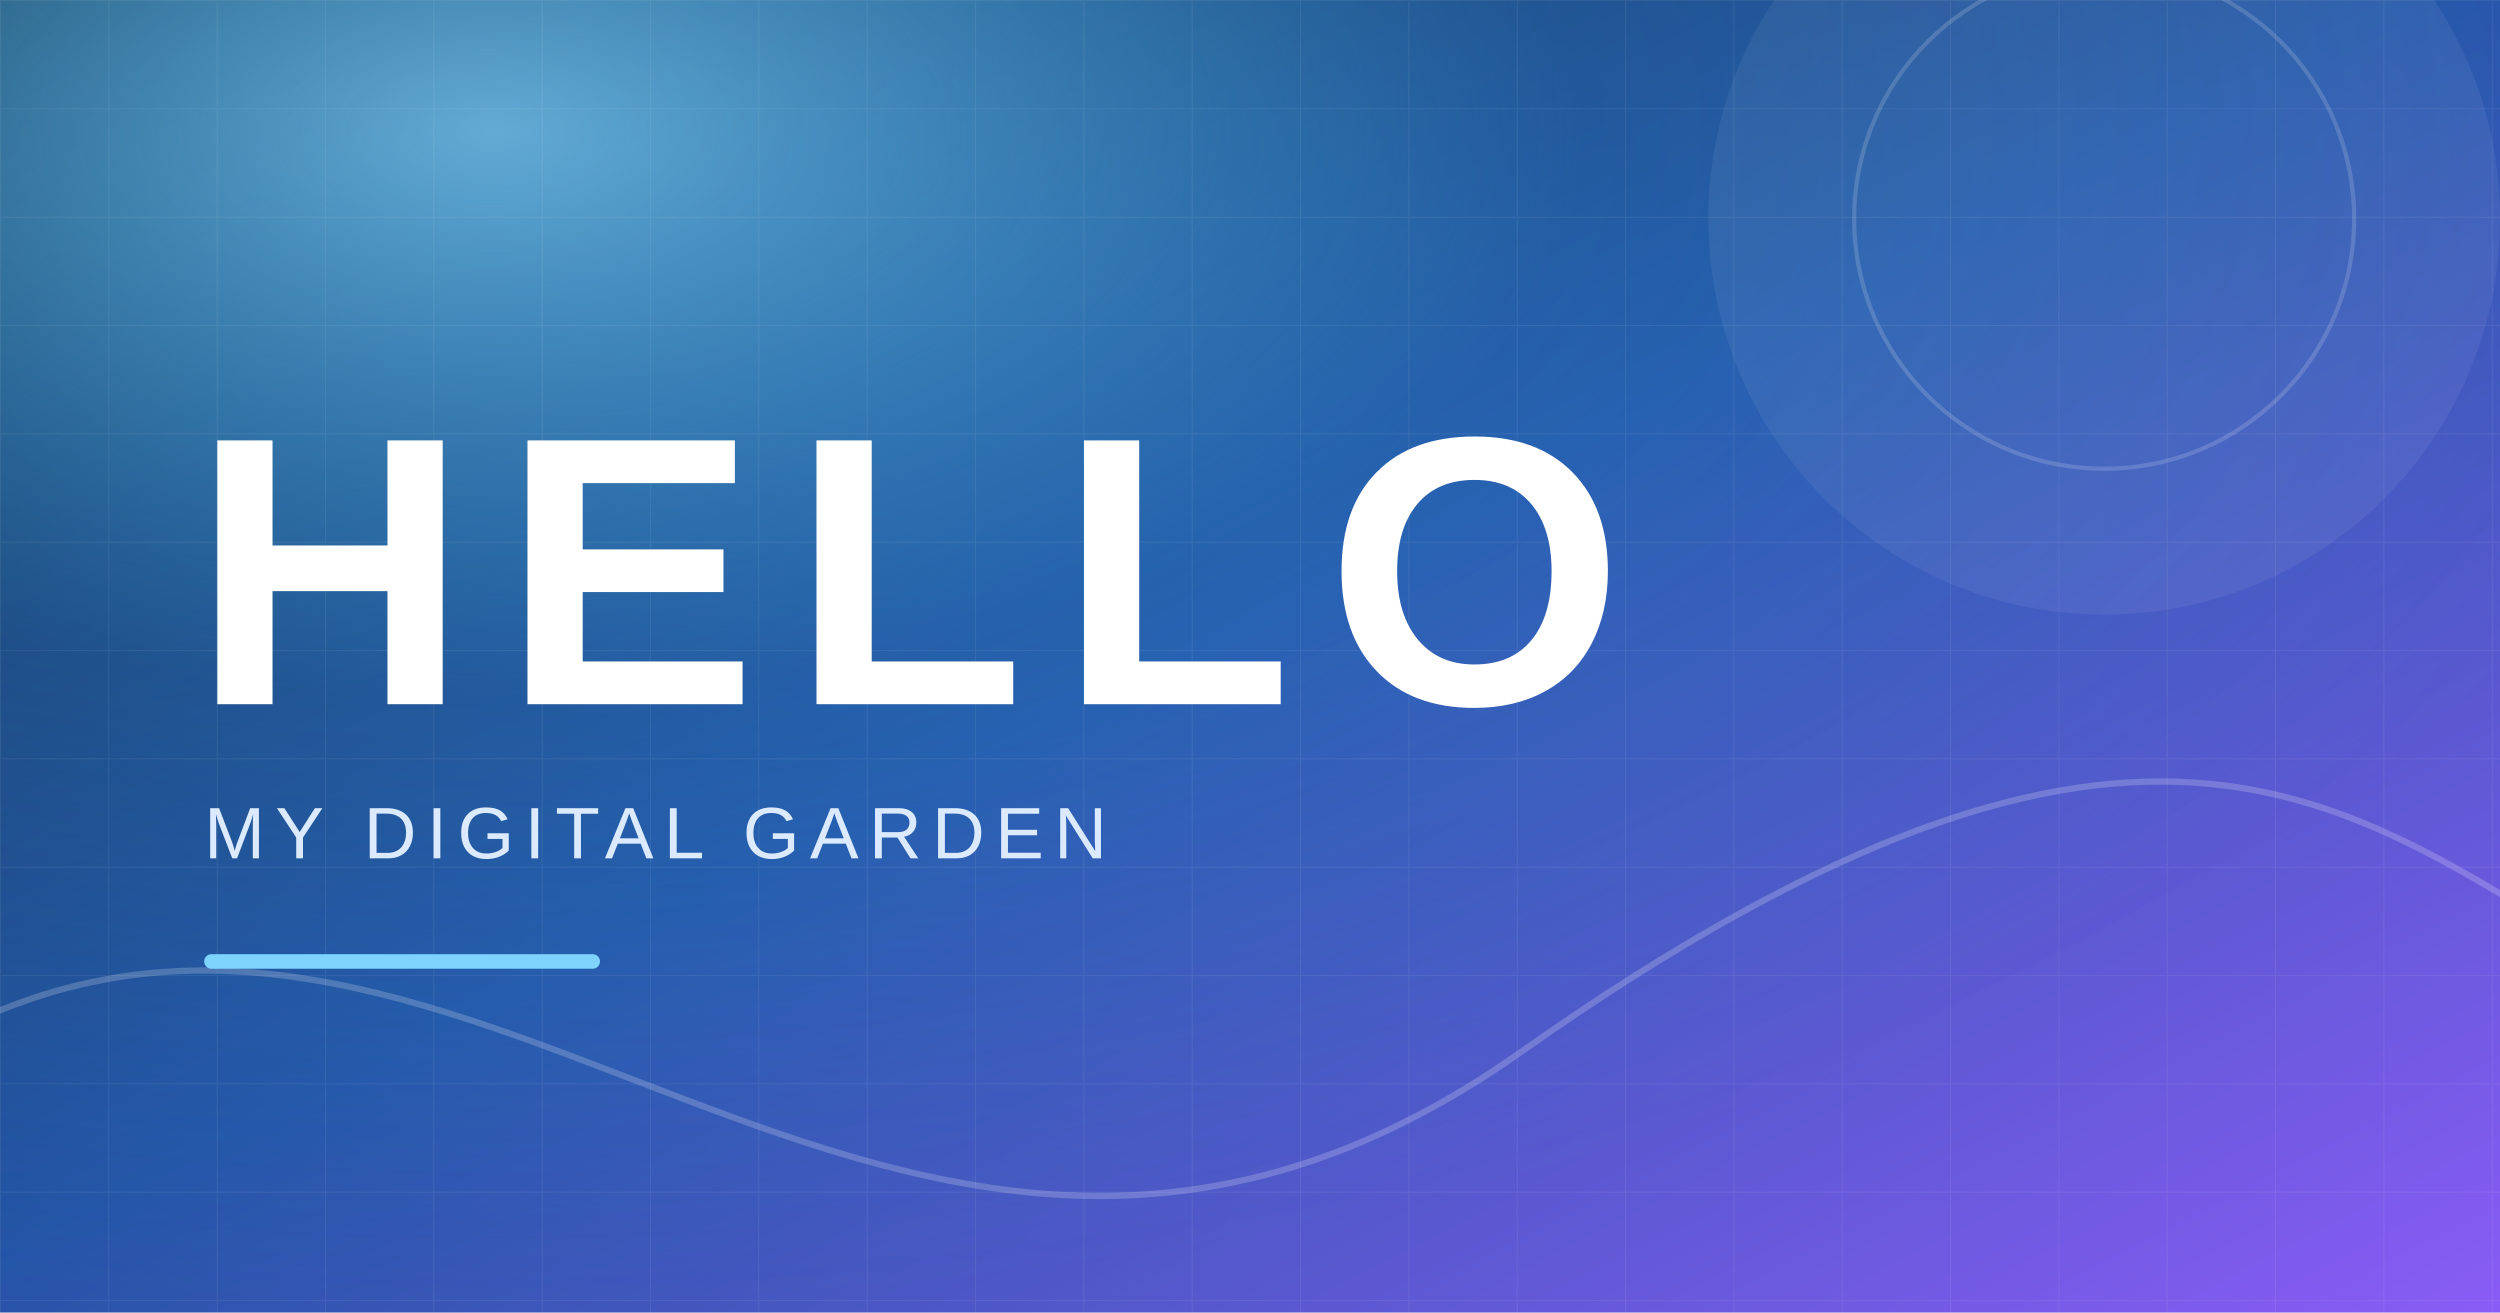
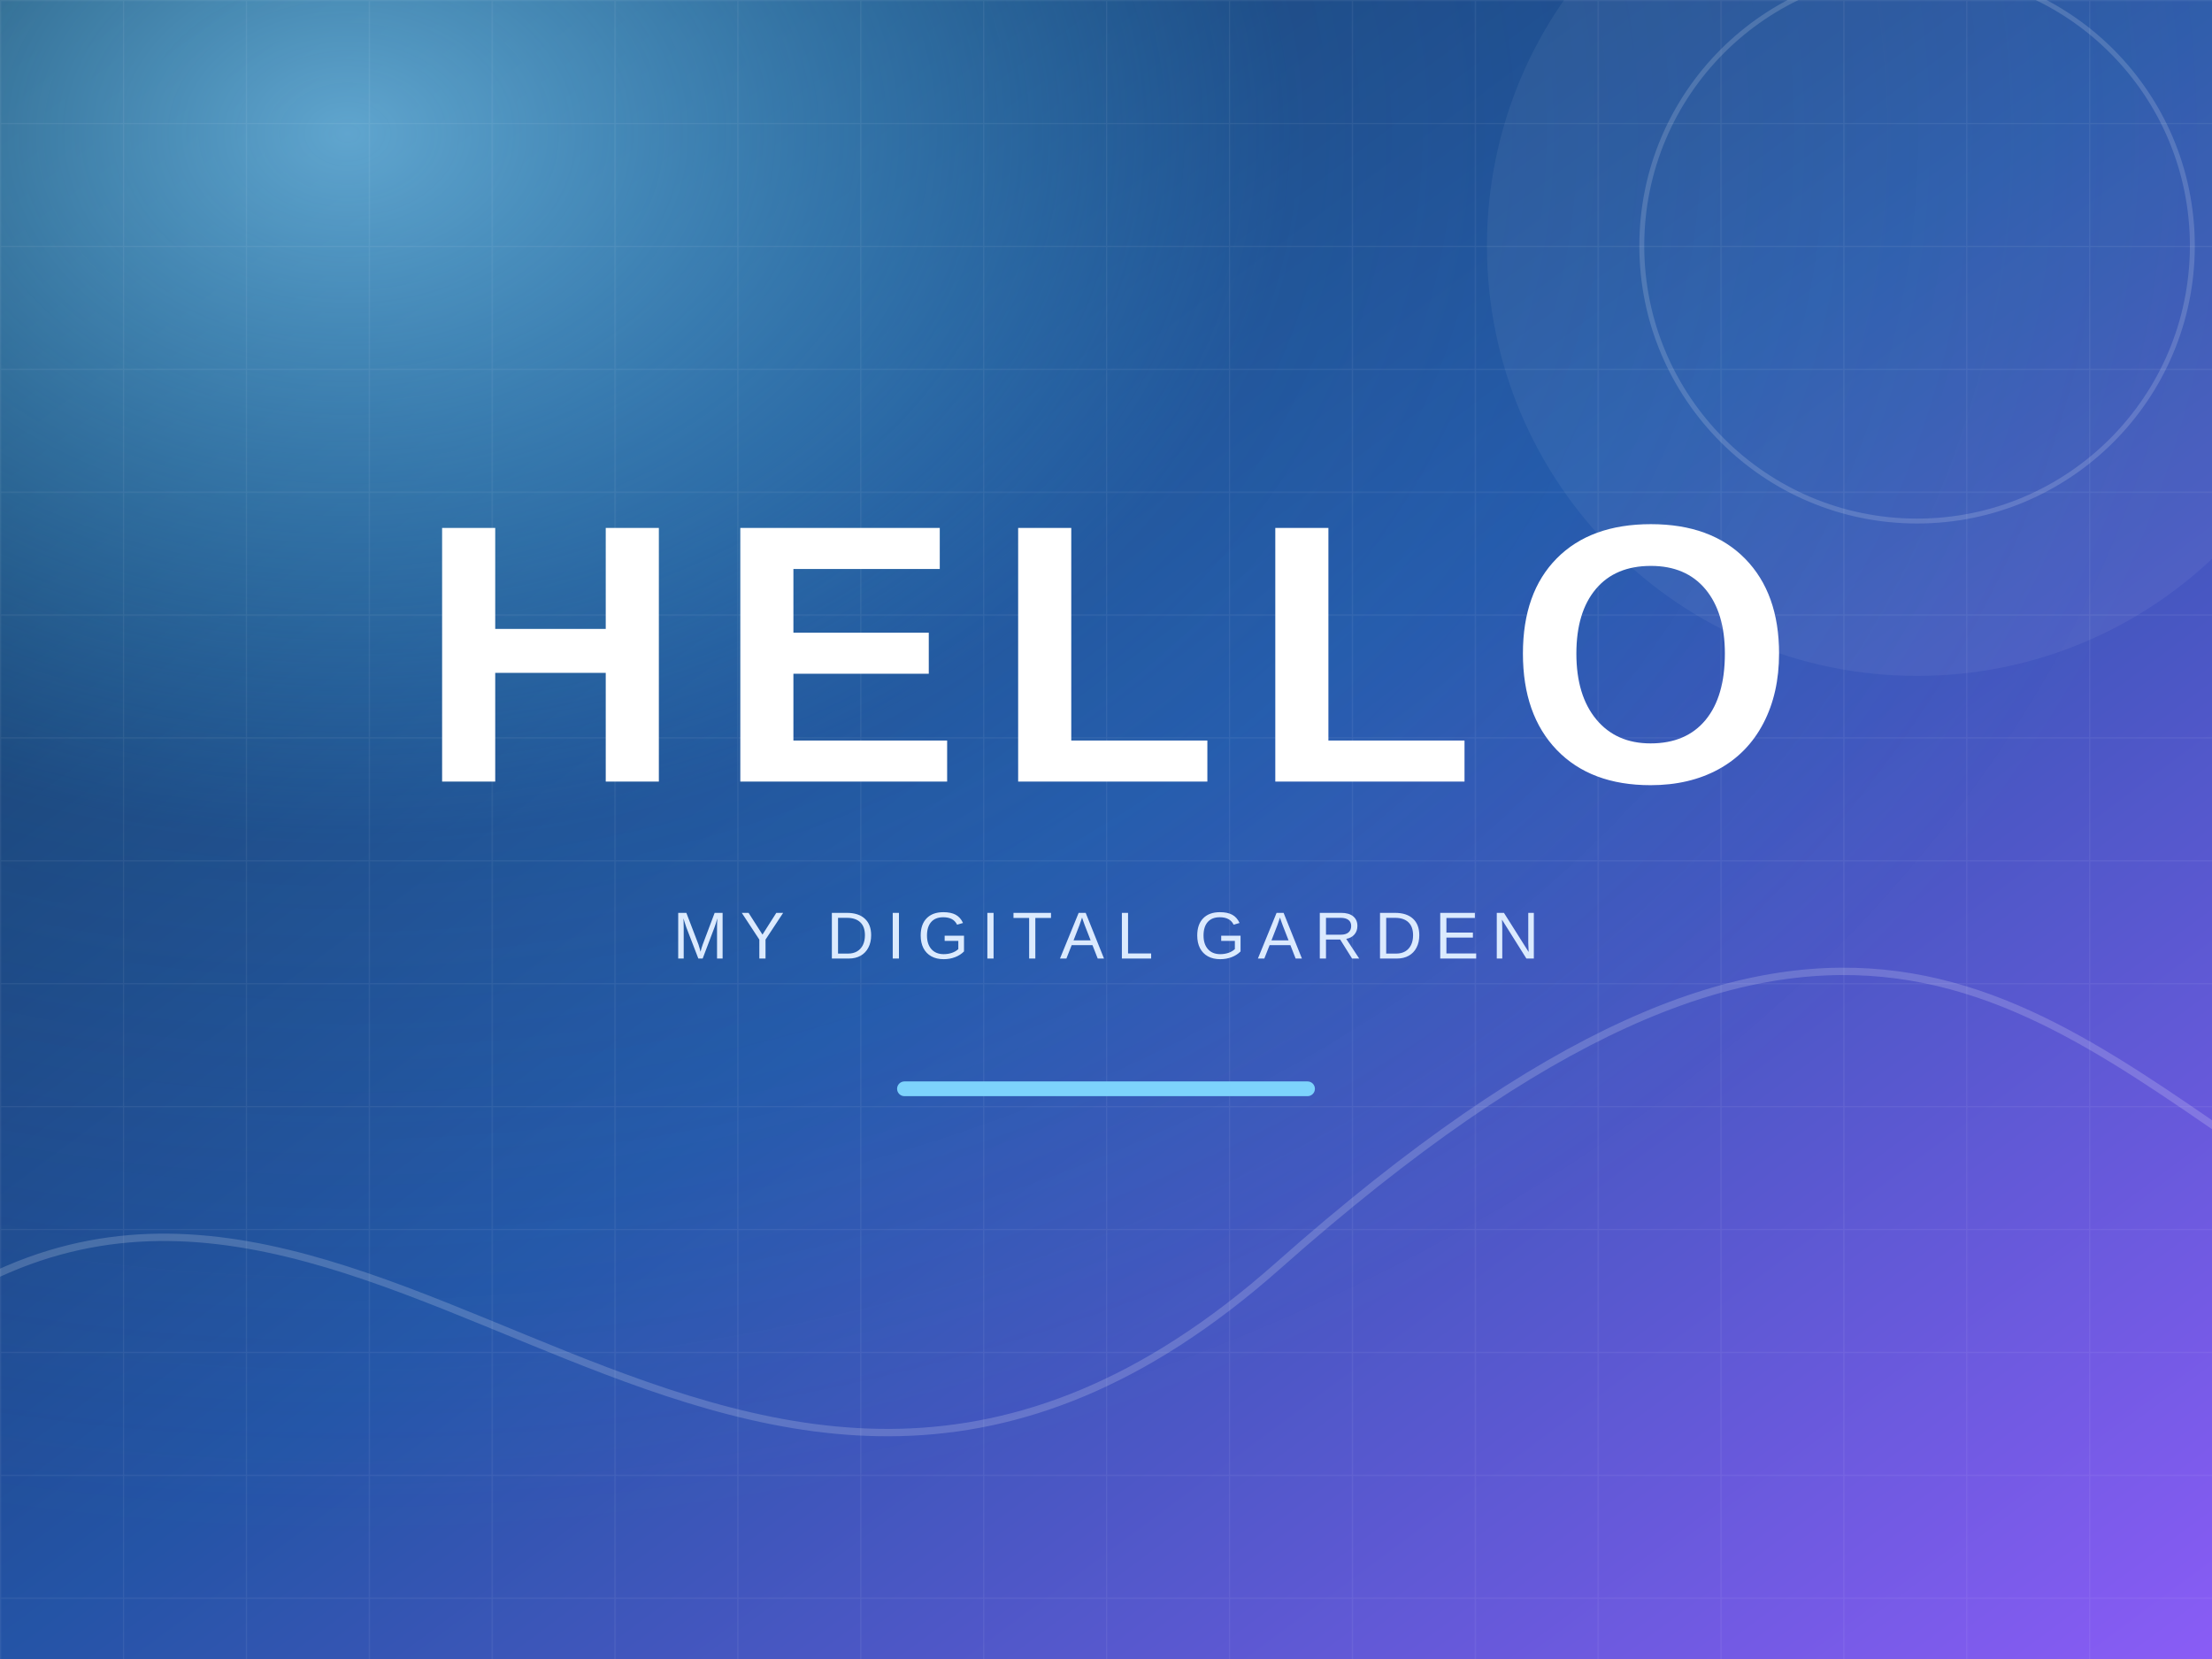
- <svg xmlns="http://www.w3.org/2000/svg" width="1200" height="630" viewBox="0 0 1200 630" role="img" aria-labelledby="title desc">
+ <svg xmlns="http://www.w3.org/2000/svg" width="900" height="675" viewBox="0 0 900 675" role="img" aria-labelledby="title desc">
  <defs>
    <linearGradient id="bg" x1="0" y1="0" x2="1" y2="1">
      <stop offset="0" stop-color="#10233f" />
-       <stop offset="0.48" stop-color="#2454a6" />
+       <stop offset="0.5" stop-color="#2454a6" />
      <stop offset="1" stop-color="#8a5cf6" />
    </linearGradient>
-     <radialGradient id="glow" cx="0.2" cy="0.1" r="0.9">
-       <stop offset="0" stop-color="#7dd3fc" stop-opacity="0.75" />
-       <stop offset="0.48" stop-color="#38bdf8" stop-opacity="0.15" />
+     <radialGradient id="glow" cx="0.16" cy="0.08" r="0.85">
+       <stop offset="0" stop-color="#7dd3fc" stop-opacity="0.72" />
+       <stop offset="0.5" stop-color="#38bdf8" stop-opacity="0.12" />
      <stop offset="1" stop-color="#38bdf8" stop-opacity="0" />
    </radialGradient>
-     <pattern id="grid" width="52" height="52" patternUnits="userSpaceOnUse">
-       <path d="M 52 0 L 0 0 0 52" fill="none" stroke="#ffffff" stroke-opacity="0.07" stroke-width="1" />
+     <pattern id="grid" width="50" height="50" patternUnits="userSpaceOnUse">
+       <path d="M50 0H0V50" fill="none" stroke="#ffffff" stroke-opacity="0.065" />
    </pattern>
  </defs>
-   <rect width="1200" height="630" fill="url(#bg)" />
-   <rect width="1200" height="630" fill="url(#glow)" />
-   <rect width="1200" height="630" fill="url(#grid)" />
-   <circle cx="1010" cy="105" r="190" fill="#ffffff" fill-opacity="0.06" />
-   <circle cx="1010" cy="105" r="120" fill="none" stroke="#ffffff" stroke-opacity="0.16" stroke-width="2" />
-   <path d="M-40 505 C 220 350, 425 720, 730 505 S 1130 390, 1260 465" fill="none" stroke="#ffffff" stroke-opacity="0.2" stroke-width="3" />
-   <text x="92" y="338" fill="#ffffff" font-family="Arial, Helvetica, sans-serif" font-size="184" font-weight="700" letter-spacing="16">HELLO</text>
-   <text x="98" y="412" fill="#dbeafe" font-family="Arial, Helvetica, sans-serif" font-size="35" letter-spacing="5">MY DIGITAL GARDEN</text>
-   <rect x="98" y="458" width="190" height="7" rx="3.5" fill="#7dd3fc" />
+   <rect width="900" height="675" fill="url(#bg)" />
+   <rect width="900" height="675" fill="url(#glow)" />
+   <rect width="900" height="675" fill="url(#grid)" />
+   <circle cx="780" cy="100" r="175" fill="#ffffff" fill-opacity="0.055" />
+   <circle cx="780" cy="100" r="112" fill="none" stroke="#ffffff" stroke-opacity="0.16" stroke-width="2" />
+   <path d="M-30 535C150 410 300 710 520 515S820 405 930 478" fill="none" stroke="#ffffff" stroke-opacity="0.18" stroke-width="3" />
+   <text x="450" y="318" text-anchor="middle" fill="#ffffff" font-family="Arial, Helvetica, sans-serif" font-size="150" font-weight="700" letter-spacing="13">HELLO</text>
+   <text x="450" y="390" text-anchor="middle" fill="#dbeafe" font-family="Arial, Helvetica, sans-serif" font-size="27" letter-spacing="5">MY DIGITAL GARDEN</text>
+   <rect x="365" y="440" width="170" height="6" rx="3" fill="#7dd3fc" />
</svg>
